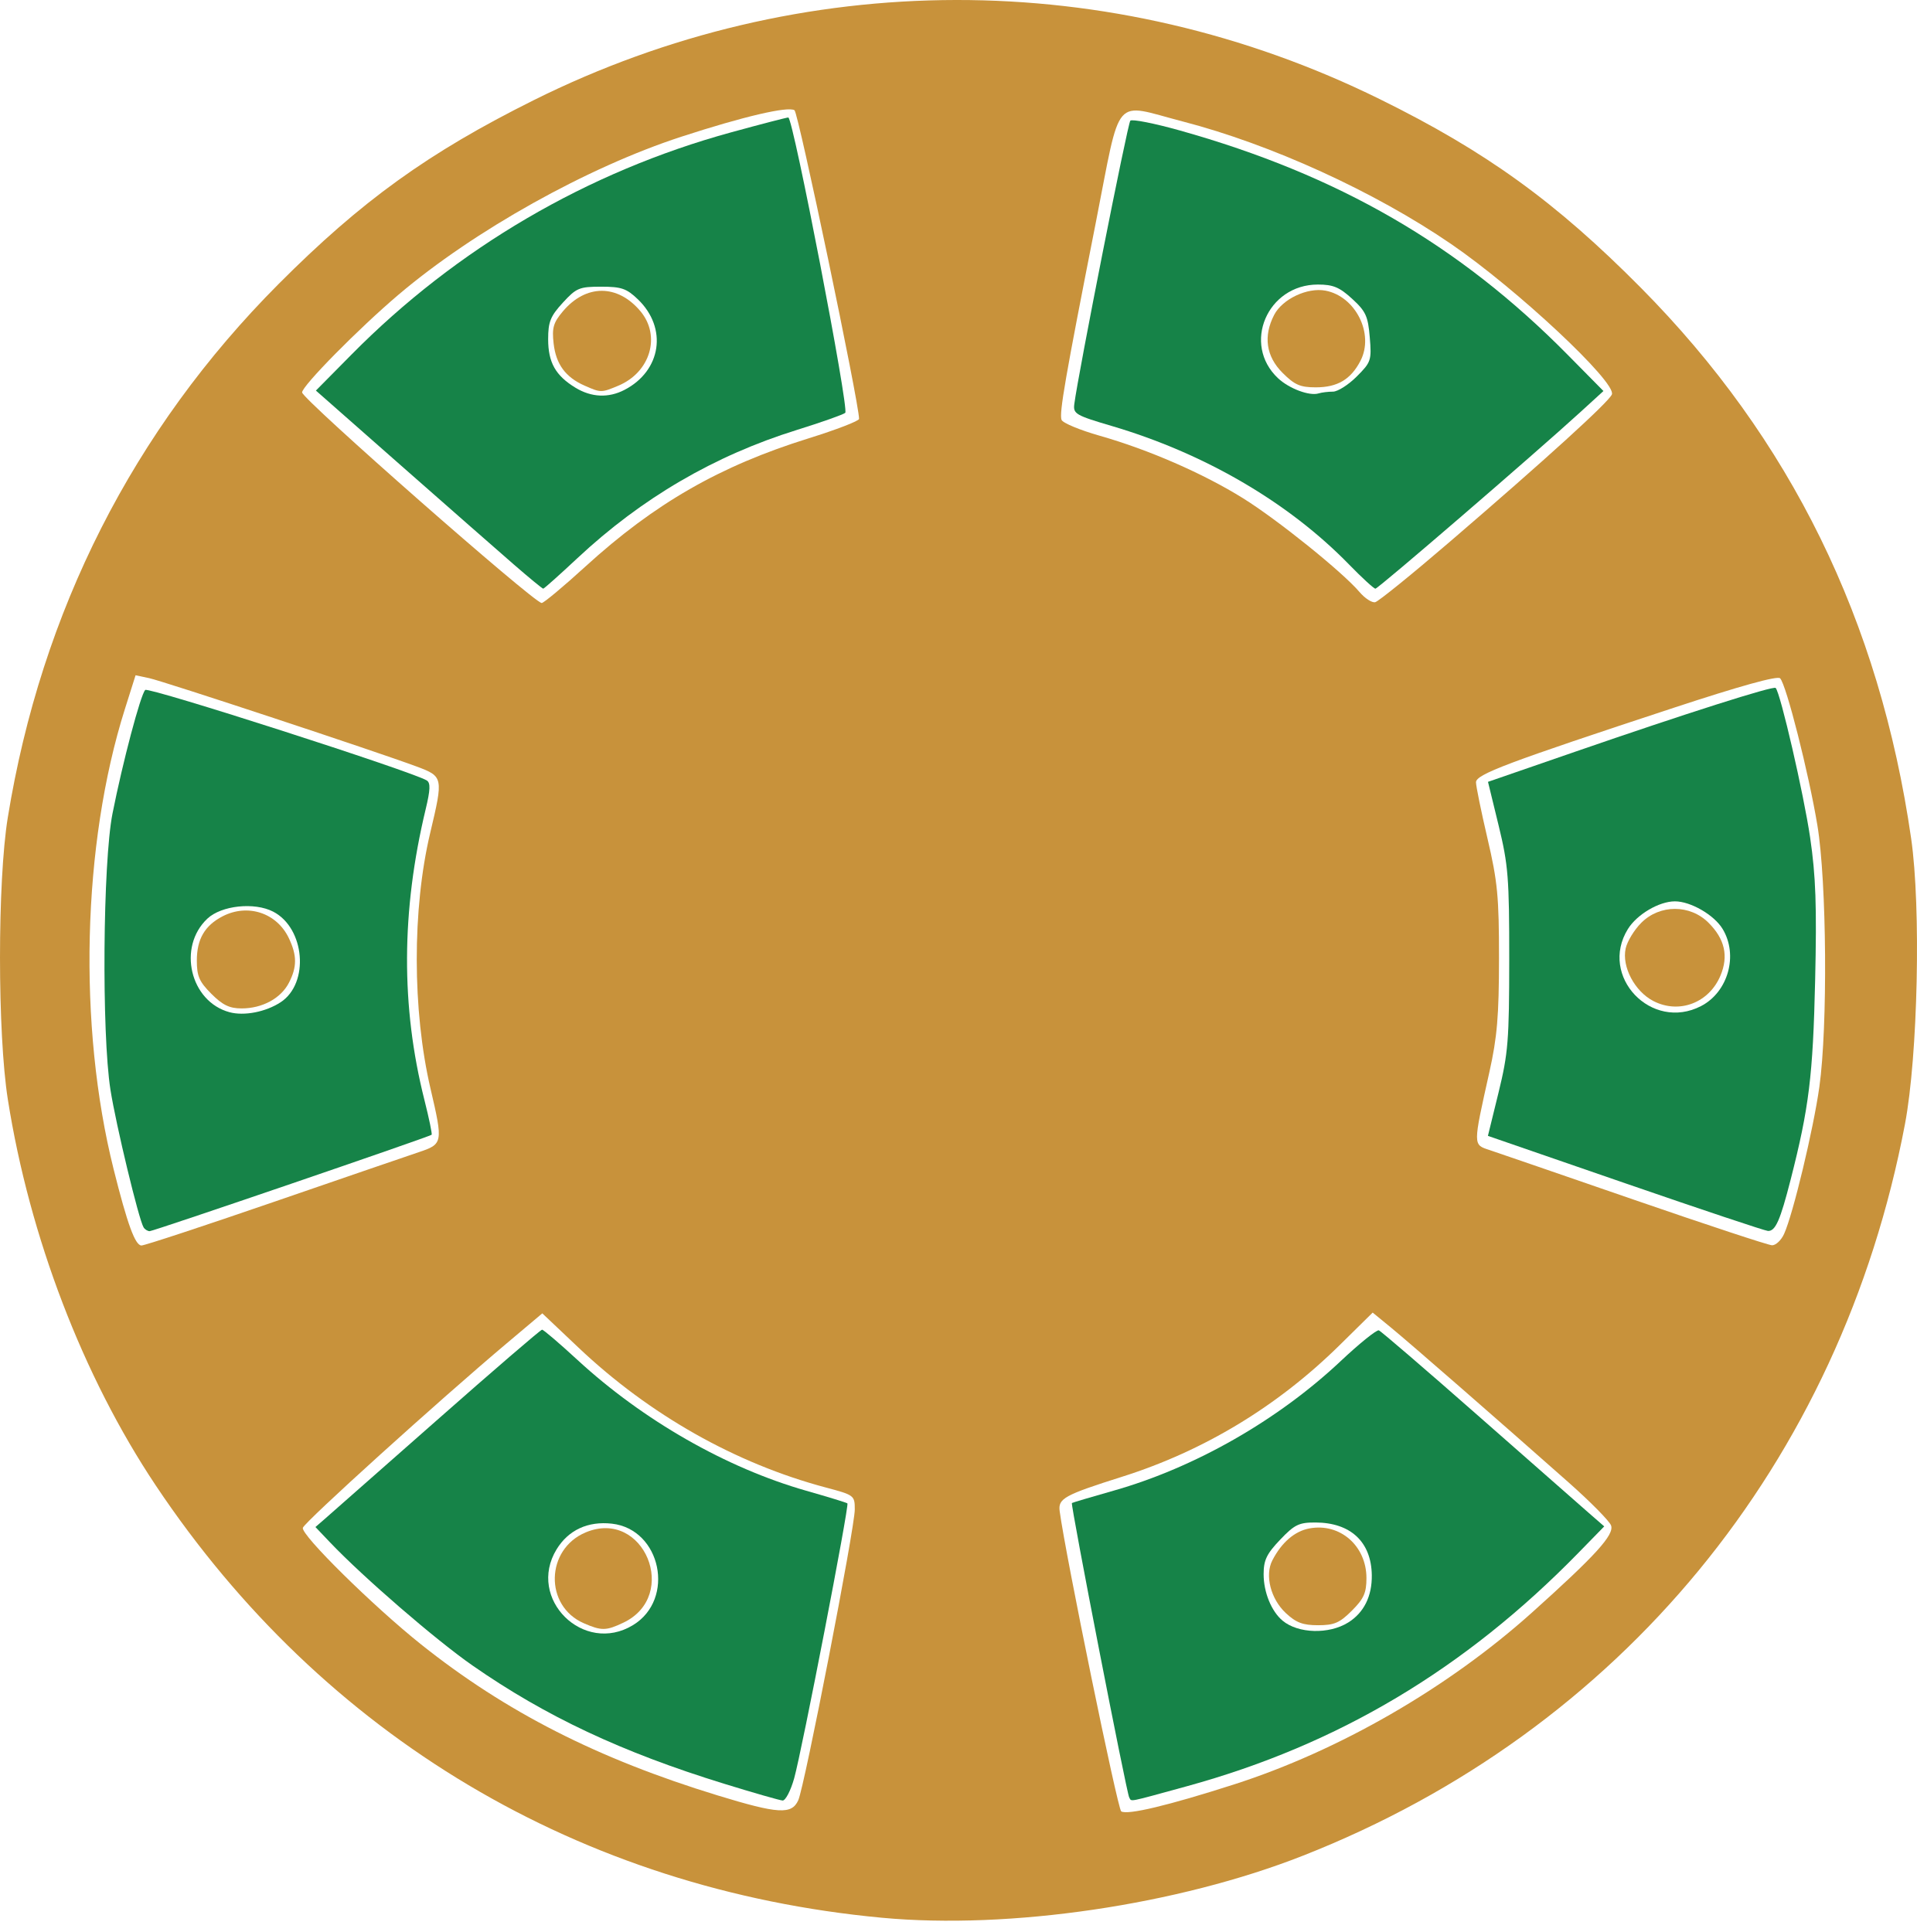
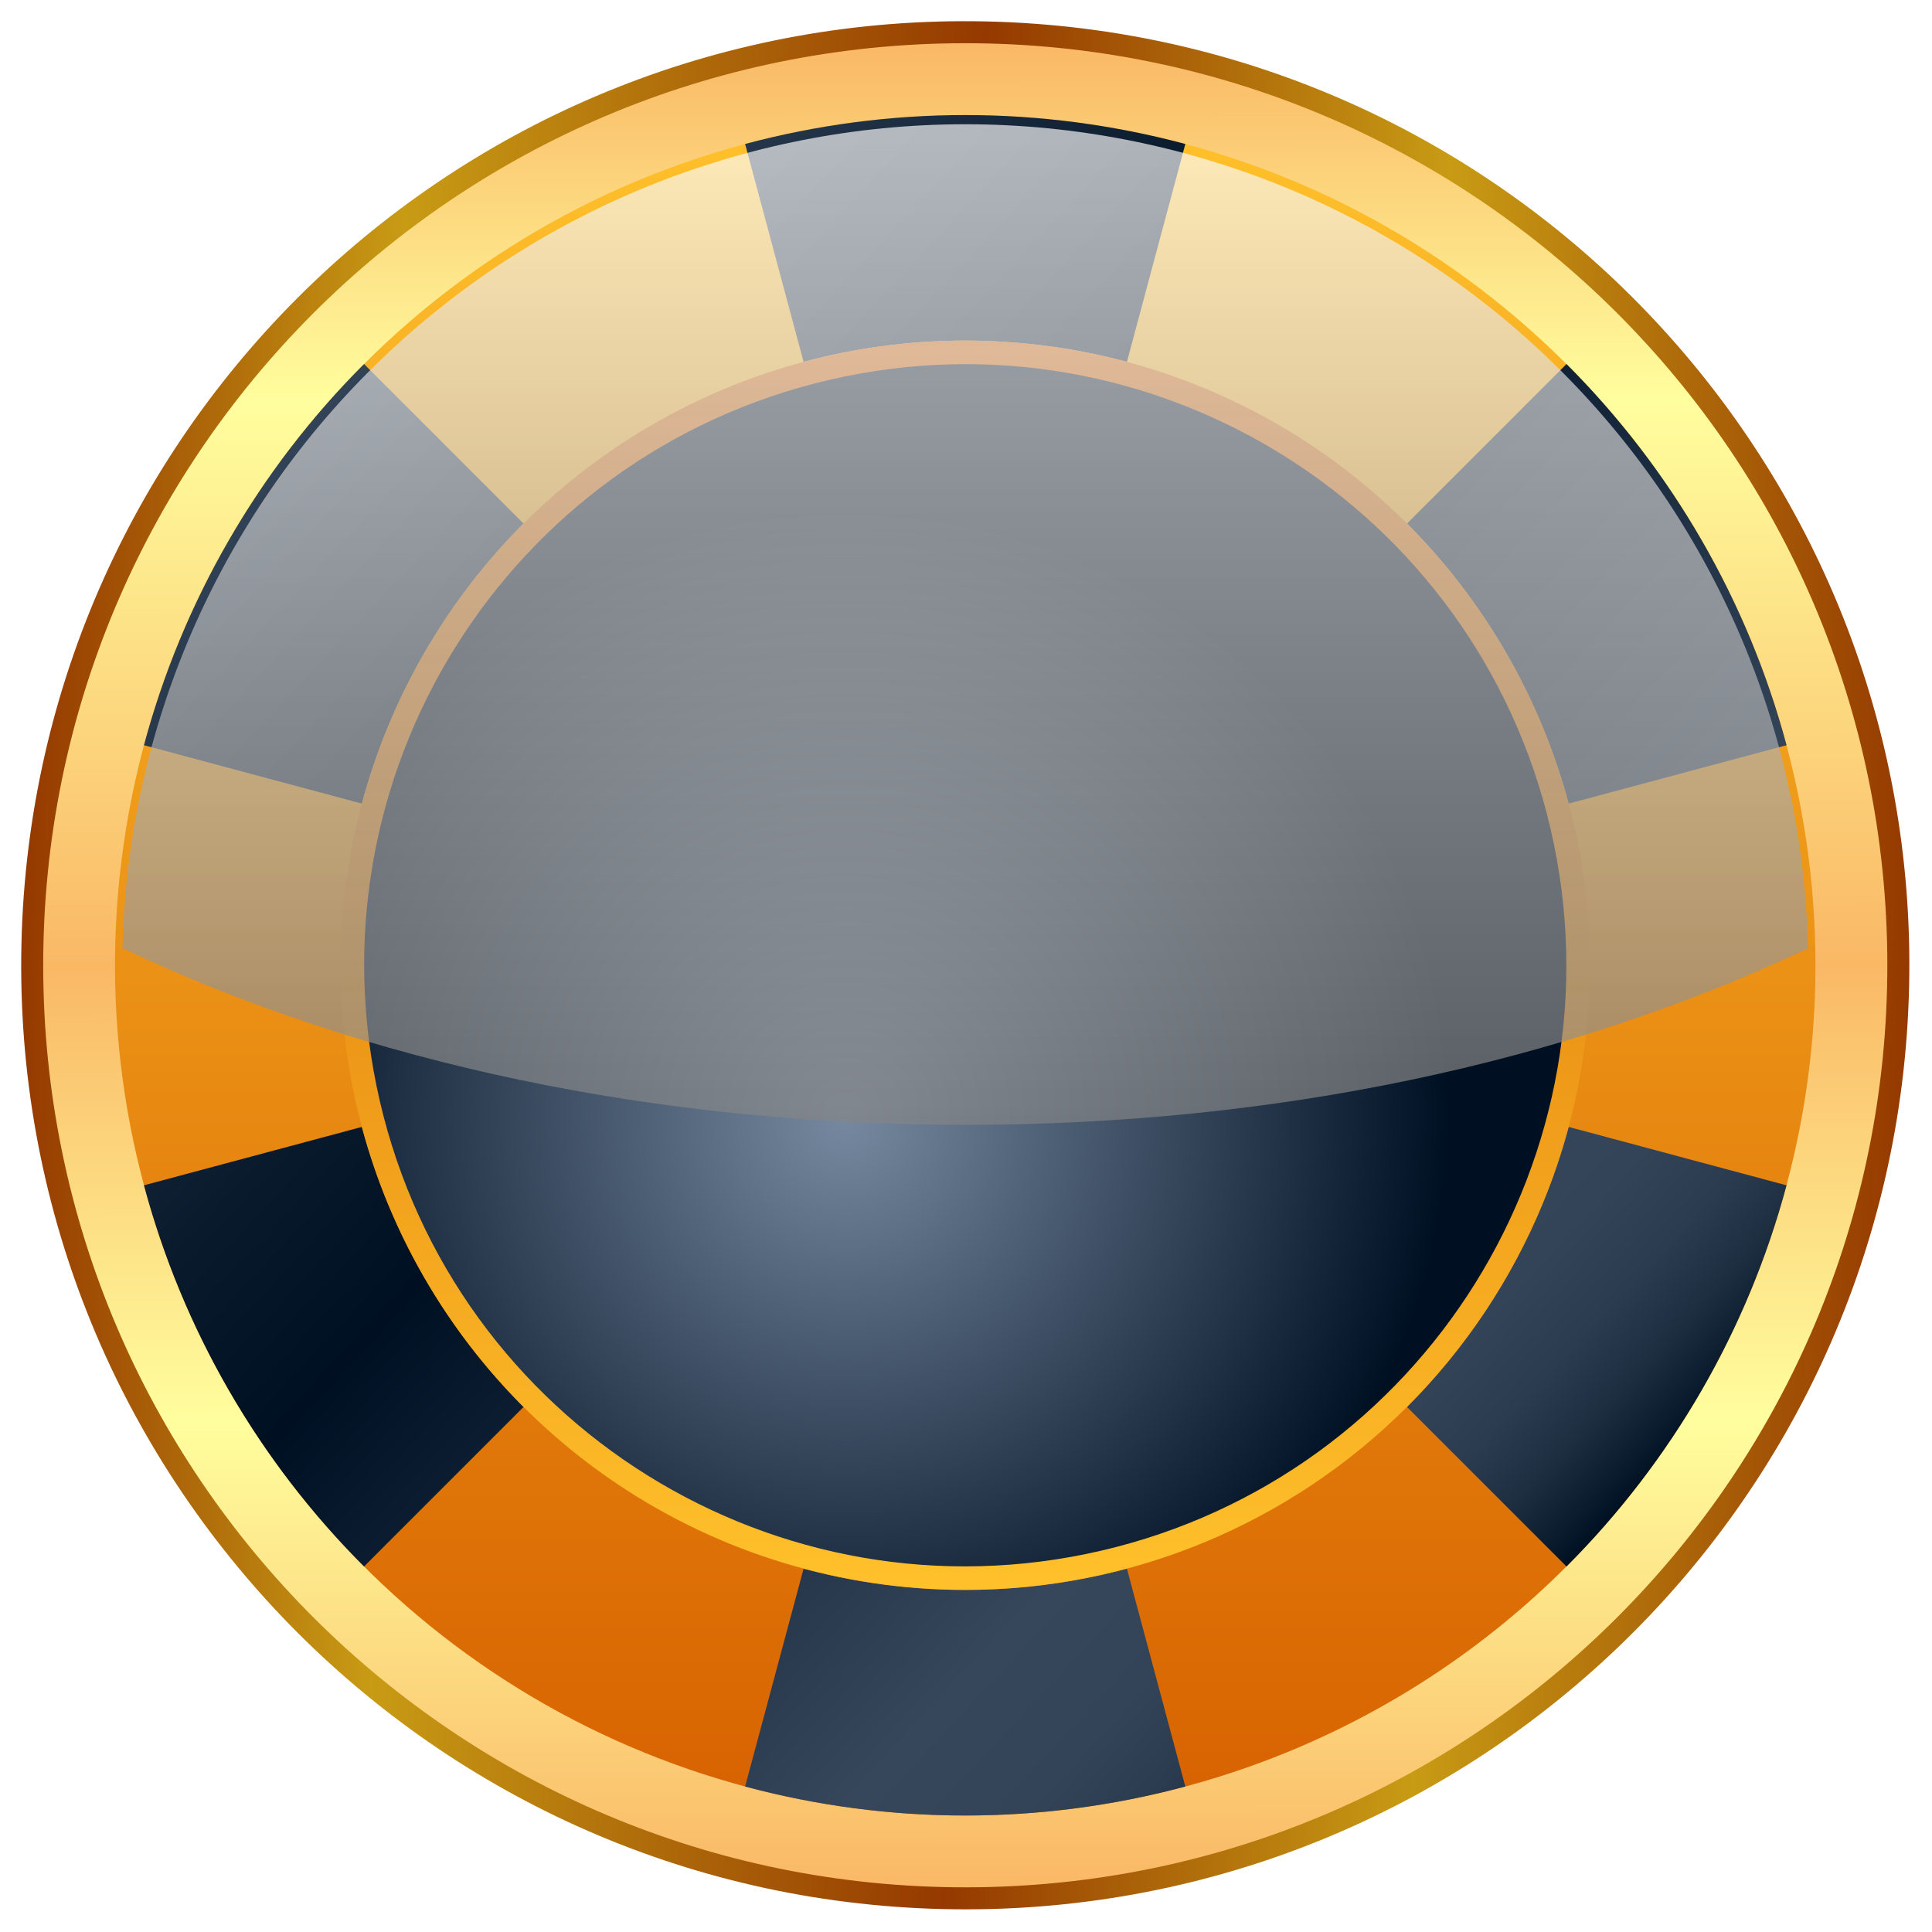
- <svg xmlns="http://www.w3.org/2000/svg" width="124" height="125" viewBox="0 0 124 125" fill="none">
-   <path d="M13.675 64.303C12.89 63.518 12.732 63.158 12.732 62.147C12.732 60.762 13.245 59.882 14.398 59.285C16.03 58.442 17.908 59.062 18.686 60.702C19.217 61.821 19.217 62.564 18.686 63.591C18.167 64.594 16.964 65.245 15.628 65.245C14.848 65.245 14.402 65.03 13.675 64.303V64.303Z" fill="#C8923B" />
-   <path d="M37.812 24.95C36.578 24.405 35.962 23.565 35.81 22.219C35.697 21.211 35.792 20.878 36.406 20.148C37.895 18.379 39.941 18.372 41.421 20.13C42.768 21.732 42.07 24.088 39.992 24.956C38.895 25.415 38.865 25.415 37.812 24.95V24.95Z" fill="#C8923B" />
-   <path d="M82.957 24.119C81.895 23.057 81.707 21.749 82.418 20.374C82.948 19.349 84.563 18.584 85.734 18.804C87.685 19.17 88.902 21.601 88.004 23.339C87.379 24.548 86.517 25.061 85.112 25.061C84.102 25.061 83.741 24.904 82.957 24.119V24.119Z" fill="#C8923B" />
-   <path d="M106.956 64.771C105.743 64.151 104.895 62.548 105.155 61.365C105.255 60.907 105.711 60.158 106.168 59.702C107.364 58.506 109.319 58.506 110.515 59.702C111.569 60.755 111.818 61.854 111.29 63.116C110.552 64.884 108.62 65.622 106.956 64.771Z" fill="#C8923B" />
-   <path d="M83.174 104.368C82.193 103.451 81.802 101.921 82.301 100.955C82.899 99.796 83.744 99.067 84.696 98.889C86.672 98.518 88.388 100.013 88.388 102.104C88.388 103.057 88.218 103.437 87.446 104.209C86.654 105.001 86.305 105.152 85.258 105.152C84.274 105.152 83.837 104.987 83.174 104.368Z" fill="#C8923B" />
-   <path d="M37.764 105.024C35.201 103.909 35.28 100.234 37.89 99.143C41.641 97.576 43.995 103.244 40.318 104.989C39.205 105.517 38.907 105.521 37.764 105.024V105.024Z" fill="#C8923B" />
-   <path d="M9.288 79.411C8.977 78.907 7.502 72.781 7.145 70.51C6.57 66.858 6.652 55.797 7.277 52.636C7.932 49.325 9.092 44.942 9.394 44.64C9.605 44.429 26.719 49.932 27.607 50.496C27.854 50.652 27.836 51.105 27.533 52.362C25.955 58.928 25.928 65.126 27.453 71.166C27.755 72.365 27.965 73.379 27.919 73.419C27.763 73.556 9.927 79.656 9.683 79.656C9.549 79.656 9.371 79.545 9.288 79.411V79.411ZM18.155 64.843C20.025 63.617 19.73 60.049 17.67 58.983C16.457 58.356 14.323 58.582 13.416 59.434C11.463 61.268 12.297 64.801 14.844 65.489C15.796 65.747 17.191 65.474 18.155 64.843V64.843Z" fill="#168348" />
-   <path d="M33.238 36.524C32.248 35.664 28.963 32.781 25.936 30.116L20.434 25.27L22.749 22.928C29.533 16.065 38 11.109 47.29 8.563C49.217 8.034 50.882 7.602 50.991 7.602C51.299 7.602 54.938 26.48 54.674 26.711C54.545 26.823 53.131 27.323 51.532 27.821C46.209 29.479 41.507 32.228 37.357 36.106C36.192 37.196 35.193 38.087 35.138 38.087C35.083 38.087 34.227 37.383 33.238 36.524ZM40.39 25.228C42.784 23.991 43.195 21.218 41.26 19.365C40.528 18.663 40.194 18.549 38.882 18.549C37.472 18.549 37.281 18.629 36.406 19.584C35.602 20.462 35.457 20.822 35.457 21.947C35.457 23.451 35.934 24.299 37.221 25.084C38.25 25.712 39.358 25.762 40.39 25.228Z" fill="#168348" />
-   <path d="M87.27 36.53C83.351 32.503 77.915 29.33 71.899 27.557C69.585 26.875 69.411 26.774 69.49 26.15C69.733 24.223 72.941 7.988 73.114 7.809C73.225 7.693 74.667 7.979 76.319 8.442C86.57 11.321 94.371 15.832 101.388 22.939L103.718 25.299L102.219 26.669C99.254 29.377 89.147 38.087 88.968 38.087C88.867 38.087 88.104 37.386 87.27 36.53V36.53ZM86.222 25.339C86.529 25.339 87.22 24.899 87.757 24.363C88.689 23.431 88.727 23.316 88.603 21.823C88.49 20.457 88.346 20.142 87.465 19.335C86.644 18.582 86.232 18.41 85.246 18.41C81.972 18.41 80.328 22.272 82.666 24.469C83.383 25.142 84.703 25.637 85.293 25.453C85.496 25.39 85.914 25.339 86.222 25.339V25.339Z" fill="#168348" />
-   <path d="M105.134 76.56L96.245 73.491L96.933 70.684C97.554 68.151 97.621 67.311 97.624 62.058C97.626 56.8 97.56 55.966 96.938 53.412L96.25 50.585L101.873 48.642C109.051 46.161 114.709 44.361 114.857 44.51C115.163 44.815 116.676 51.38 117.087 54.186C117.454 56.687 117.522 58.617 117.411 63.443C117.27 69.603 117.015 71.675 115.828 76.317C115.151 78.965 114.844 79.662 114.36 79.642C114.174 79.635 110.023 78.248 105.134 76.56V76.56ZM110.031 65.093C111.788 64.184 112.454 61.789 111.422 60.096C110.87 59.191 109.356 58.317 108.342 58.317C107.316 58.317 105.886 59.16 105.298 60.111C103.41 63.166 106.818 66.754 110.031 65.093V65.093Z" fill="#168348" />
-   <path d="M73.041 116.29C72.873 116.019 69.236 97.324 69.335 97.246C69.374 97.216 70.59 96.855 72.038 96.444C77.274 94.959 82.648 91.893 86.707 88.076C87.931 86.923 89.049 86.023 89.19 86.074C89.33 86.126 92.208 88.6 95.585 91.572C98.962 94.544 102.185 97.377 102.747 97.867L103.769 98.757L102.106 100.461C94.758 107.991 86.547 112.888 76.771 115.57C72.822 116.653 73.218 116.576 73.041 116.29V116.29ZM87.207 104.976C88.225 104.341 88.754 103.277 88.734 101.907C88.701 99.761 87.364 98.512 85.089 98.505C84.021 98.501 83.736 98.64 82.803 99.621C81.93 100.538 81.737 100.942 81.737 101.851C81.737 103.024 82.242 104.258 82.968 104.861C83.975 105.697 85.965 105.751 87.207 104.976V104.976Z" fill="#168348" />
-   <path d="M46.819 115.402C40.217 113.365 35.292 111.049 30.563 107.757C28.189 106.105 23.497 102.049 21.349 99.792L20.404 98.799L20.976 98.303C21.29 98.031 24.551 95.158 28.223 91.919C31.894 88.68 34.972 86.03 35.063 86.03C35.154 86.03 36.184 86.91 37.352 87.986C41.588 91.889 46.981 94.975 52.139 96.447C53.557 96.851 54.761 97.221 54.814 97.268C54.947 97.387 51.872 113.273 51.37 115.059C51.145 115.859 50.808 116.504 50.622 116.493C50.436 116.481 48.724 115.99 46.819 115.402V115.402ZM40.947 105.144C43.704 103.463 42.763 98.94 39.581 98.581C38.027 98.406 36.764 98.993 36 100.246C34.056 103.434 37.751 107.093 40.947 105.144Z" fill="#168348" />
-   <path d="M57.045 124.078C37.54 122.253 20.915 112.352 10.071 96.102C5.366 89.053 1.909 80.027 0.507 71.134C-0.167 66.857 -0.169 57.041 0.503 52.898C2.673 39.537 8.626 27.803 18.017 18.378C23.382 12.994 27.701 9.881 34.518 6.484C51.818 -2.135 71.835 -2.163 89.239 6.409C96.112 9.794 100.633 13.061 106.144 18.624C115.821 28.394 121.586 40.147 123.622 54.255C124.266 58.713 124.057 68.317 123.222 72.727C119.066 94.657 104.816 111.982 84.289 120.059C76.187 123.248 65.315 124.851 57.045 124.078V124.078ZM79.817 115.454C86.623 113.268 93.66 109.209 99.095 104.332C103.212 100.637 104.43 99.296 104.211 98.697C104.107 98.413 102.879 97.167 101.481 95.928C96.949 91.914 91.209 86.907 89.985 85.903L88.791 84.924L86.659 87.025C82.643 90.984 77.884 93.866 72.597 95.54C68.824 96.735 68.434 96.951 68.545 97.779C68.923 100.609 72.294 117.054 72.525 117.196C72.931 117.447 75.575 116.815 79.817 115.454V115.454ZM51.635 116.477C52.043 115.583 55.291 98.864 55.291 97.661C55.291 96.757 55.255 96.729 53.42 96.242C47.589 94.692 42.013 91.538 37.424 87.195L35.079 84.974L32.783 86.908C28.364 90.632 19.712 98.462 19.59 98.848C19.448 99.293 24.149 103.93 27.238 106.393C32.718 110.763 38.66 113.789 46.423 116.164C50.342 117.363 51.208 117.415 51.635 116.477V116.477ZM17.65 77.784C22.12 76.245 26.369 74.787 27.093 74.544C28.65 74.023 28.665 73.941 27.848 70.436C26.668 65.376 26.66 58.804 27.828 53.888C28.683 50.29 28.672 50.237 26.954 49.596C24.424 48.651 10.573 44.073 9.652 43.877L8.769 43.689L8.077 45.88C5.315 54.622 5.029 66.38 7.352 75.656C8.24 79.204 8.744 80.583 9.151 80.583C9.356 80.583 13.18 79.324 17.65 77.784H17.65ZM115.402 79.836C115.981 78.564 117.293 73.096 117.683 70.329C118.232 66.425 118.162 57.052 117.557 53.4C116.996 50.02 115.542 44.283 115.145 43.886C114.97 43.711 112.56 44.379 108.293 45.784C97.465 49.35 95.474 50.1 95.474 50.615C95.474 50.867 95.81 52.506 96.219 54.258C96.87 57.04 96.964 58.022 96.962 62.016C96.96 65.726 96.843 67.111 96.341 69.359C95.272 74.153 95.272 74.051 96.346 74.406C96.857 74.576 101.079 76.029 105.728 77.635C110.377 79.24 114.379 80.561 114.621 80.569C114.863 80.577 115.215 80.247 115.402 79.836H115.402ZM37.872 36.65C42.342 32.573 46.568 30.146 52.312 28.358C54.103 27.8 55.568 27.235 55.568 27.102C55.568 26.073 51.639 7.285 51.391 7.132C50.959 6.865 48.071 7.542 44.067 8.847C37.987 10.829 30.657 14.925 25.777 19.067C23.211 21.244 19.541 24.965 19.541 25.389C19.541 25.819 34.549 39.014 35.039 39.014C35.172 39.014 36.447 37.95 37.872 36.65V36.65ZM93.788 35.046C99.979 29.728 104.079 25.998 104.264 25.518C104.565 24.733 98.113 18.696 93.863 15.786C88.921 12.4 82.212 9.337 76.504 7.859C71.929 6.674 72.546 5.955 70.878 14.419C68.901 24.454 68.504 26.743 68.666 27.165C68.743 27.366 69.849 27.826 71.124 28.189C74.287 29.088 77.839 30.637 80.41 32.239C82.648 33.635 86.84 37.01 87.936 38.3C88.287 38.712 88.744 39.01 88.953 38.962C89.161 38.915 91.337 37.152 93.788 35.046V35.046Z" fill="#C8923B" />
+ <svg xmlns="http://www.w3.org/2000/svg" fill="none" height="190" viewBox="0 0 190 190" width="190">
+   <linearGradient id="a" gradientUnits="userSpaceOnUse" x1="187.748" x2="2.11" y1="97.038" y2="92.819">
+     <stop offset="0" stop-color="#953900" />
+     <stop offset=".253" stop-color="#c89b14" />
+     <stop offset=".5" stop-color="#953900" />
+     <stop offset=".806" stop-color="#c89b14" />
+     <stop offset="1" stop-color="#953900" />
+   </linearGradient>
+   <linearGradient id="b" gradientUnits="userSpaceOnUse" x1="95.033" x2="94.824" y1="185.607" y2="4.25">
+     <stop offset="0" stop-color="#fab865" />
+     <stop offset=".253" stop-color="#fffe9e" />
+     <stop offset=".5" stop-color="#fab865" />
+     <stop offset=".806" stop-color="#fffe9e" />
+     <stop offset="1" stop-color="#fab865" />
+   </linearGradient>
+   <linearGradient id="c" gradientUnits="userSpaceOnUse" x1="94.924" x2="94.924" y1="178.541" y2="11.311">
+     <stop offset="0" stop-color="#d76200" />
+     <stop offset="1" stop-color="#ffc12b" />
+   </linearGradient>
+   <linearGradient id="d" gradientUnits="userSpaceOnUse" x1="35.806" x2="158.004" y1="35.731" y2="149.898">
+     <stop offset="0" stop-color="#324357" />
+     <stop offset=".083" stop-color="#243549" />
+     <stop offset=".279" stop-color="#0a1a2d" />
+     <stop offset=".393" stop-color="#001023" />
+     <stop offset=".494" stop-color="#0e1e32" />
+     <stop offset=".786" stop-color="#36475b" />
+     <stop offset=".865" stop-color="#334458" />
+     <stop offset=".913" stop-color="#2b3c50" />
+     <stop offset=".952" stop-color="#1d2e41" />
+     <stop offset=".986" stop-color="#0a1a2d" />
+     <stop offset="1" stop-color="#001023" />
+   </linearGradient>
+   <linearGradient id="e" gradientUnits="userSpaceOnUse" x1="94.928" x2="94.928" y1="156.358" y2="33.496">
+     <stop offset="0" stop-color="#ffc12b" />
+     <stop offset="1" stop-color="#d76200" />
+   </linearGradient>
+   <radialGradient id="f" cx="0" cy="0" gradientTransform="matrix(59.0957 .01066214 -.01066214 59.0957 83.1881 109.682)" gradientUnits="userSpaceOnUse" r="1">
+     <stop offset="0" stop-color="#7789a0" />
+     <stop offset=".602" stop-color="#304156" />
+     <stop offset="1" stop-color="#001023" />
+   </radialGradient>
+   <linearGradient id="g" gradientUnits="userSpaceOnUse" x1="94.928" x2="94.928" y1="110.617" y2="12.22">
+     <stop offset=".006" stop-color="#858585" />
+     <stop offset=".41" stop-color="#b4b4b4" />
+     <stop offset="1" stop-color="#fff" />
+   </linearGradient>
+   <path d="m187.748 97.038c1.165-51.263-39.447-93.764-90.71-94.929-51.263-1.165-93.763 39.447-94.929 90.709-1.165 51.262 39.447 93.763 90.709 94.929 51.263 1.165 93.764-39.447 94.929-90.71z" fill="url(#a)" />
+   <path d="m95.033 185.607c50.08-.057 90.632-40.702 90.574-90.783-.057-50.081-40.702-90.632-90.783-90.574-50.081.058-90.632 40.703-90.575 90.783.058 50.081 40.703 90.632 90.783 90.574z" fill="url(#b)" />
+   <path d="m178.539 94.926c0-16.538-4.904-32.704-14.092-46.454s-22.247-24.468-37.526-30.796-32.091-7.984-48.311-4.758c-16.22 3.227-31.119 11.191-42.812 22.885-11.694 11.694-19.657 26.593-22.883 42.813-3.226 16.22-1.569 33.032 4.76 48.311 6.329 15.278 17.047 28.337 30.798 37.524 13.751 9.187 29.918 14.091 46.455 14.09 10.98 0 21.853-2.162 31.998-6.364 10.144-4.202 19.362-10.361 27.126-18.126 7.764-7.764 13.923-16.982 18.124-27.127 4.202-10.145 6.364-21.018 6.363-31.998z" fill="url(#c)" />
+   <path d="m94.928 11.315c7.307.001 14.582.957 21.641 2.844l-5.742 21.425c-10.417-2.785-21.383-2.785-31.8 0l-5.75-21.425c7.062-1.887 14.341-2.844 21.651-2.844zm-80.768 61.971 21.425 5.742c2.801-10.414 8.283-19.911 15.9-27.544l-15.684-15.684c-10.378 10.38-17.842 23.308-21.641 37.486zm21.641 80.768 15.683-15.683c-7.621-7.63-13.104-17.129-15.9-27.544l-21.424 5.74c3.799 14.178 11.263 27.106 21.641 37.486zm80.768 21.641-5.742-21.425c-10.417 2.785-21.383 2.785-31.8 0l-5.75 21.424c14.179 3.802 29.11 3.802 43.289 0zm59.127-59.127-21.425-5.742c-2.796 10.415-8.279 19.914-15.9 27.544l15.683 15.683c10.378-10.38 17.842-23.308 21.641-37.486zm-21.642-80.768-15.683 15.683c7.617 7.633 13.099 17.131 15.9 27.544l21.425-5.742c-3.799-14.178-11.263-27.106-21.641-37.486z" fill="url(#d)" />
+   <path d="m156.359 94.927c0-12.15-3.603-24.027-10.353-34.129-6.75-10.102-16.344-17.976-27.569-22.626-11.225-4.65-23.577-5.866-35.493-3.496-11.916 2.37-22.862 8.221-31.454 16.812s-14.442 19.537-16.812 31.454c-2.37 11.916-1.154 24.269 3.496 35.494 4.649 11.225 12.523 20.819 22.626 27.569 10.102 6.75 21.979 10.353 34.129 10.353 16.292-.001 31.917-6.473 43.437-17.994 11.521-11.52 17.993-27.145 17.994-43.437z" fill="url(#e)" />
+   <path d="m108.276 152.504c31.798-7.372 51.599-39.126 44.227-70.924s-39.126-51.599-70.924-44.227c-31.798 7.372-51.599 39.126-44.227 70.924 7.372 31.798 39.126 51.599 70.924 44.227z" fill="url(#f)" />
+   <path d="m94.928 110.617c-30.3 0-58.926-6-82.879-17.363.488-21.658 9.434-42.264 24.923-57.409 15.49-15.145 36.292-23.625 57.956-23.625 21.663 0 42.466 8.48 57.956 23.625s24.436 35.752 24.923 57.409c-23.945 11.368-52.576 17.363-82.879 17.363z" fill="url(#g)" opacity=".67" />
</svg>
